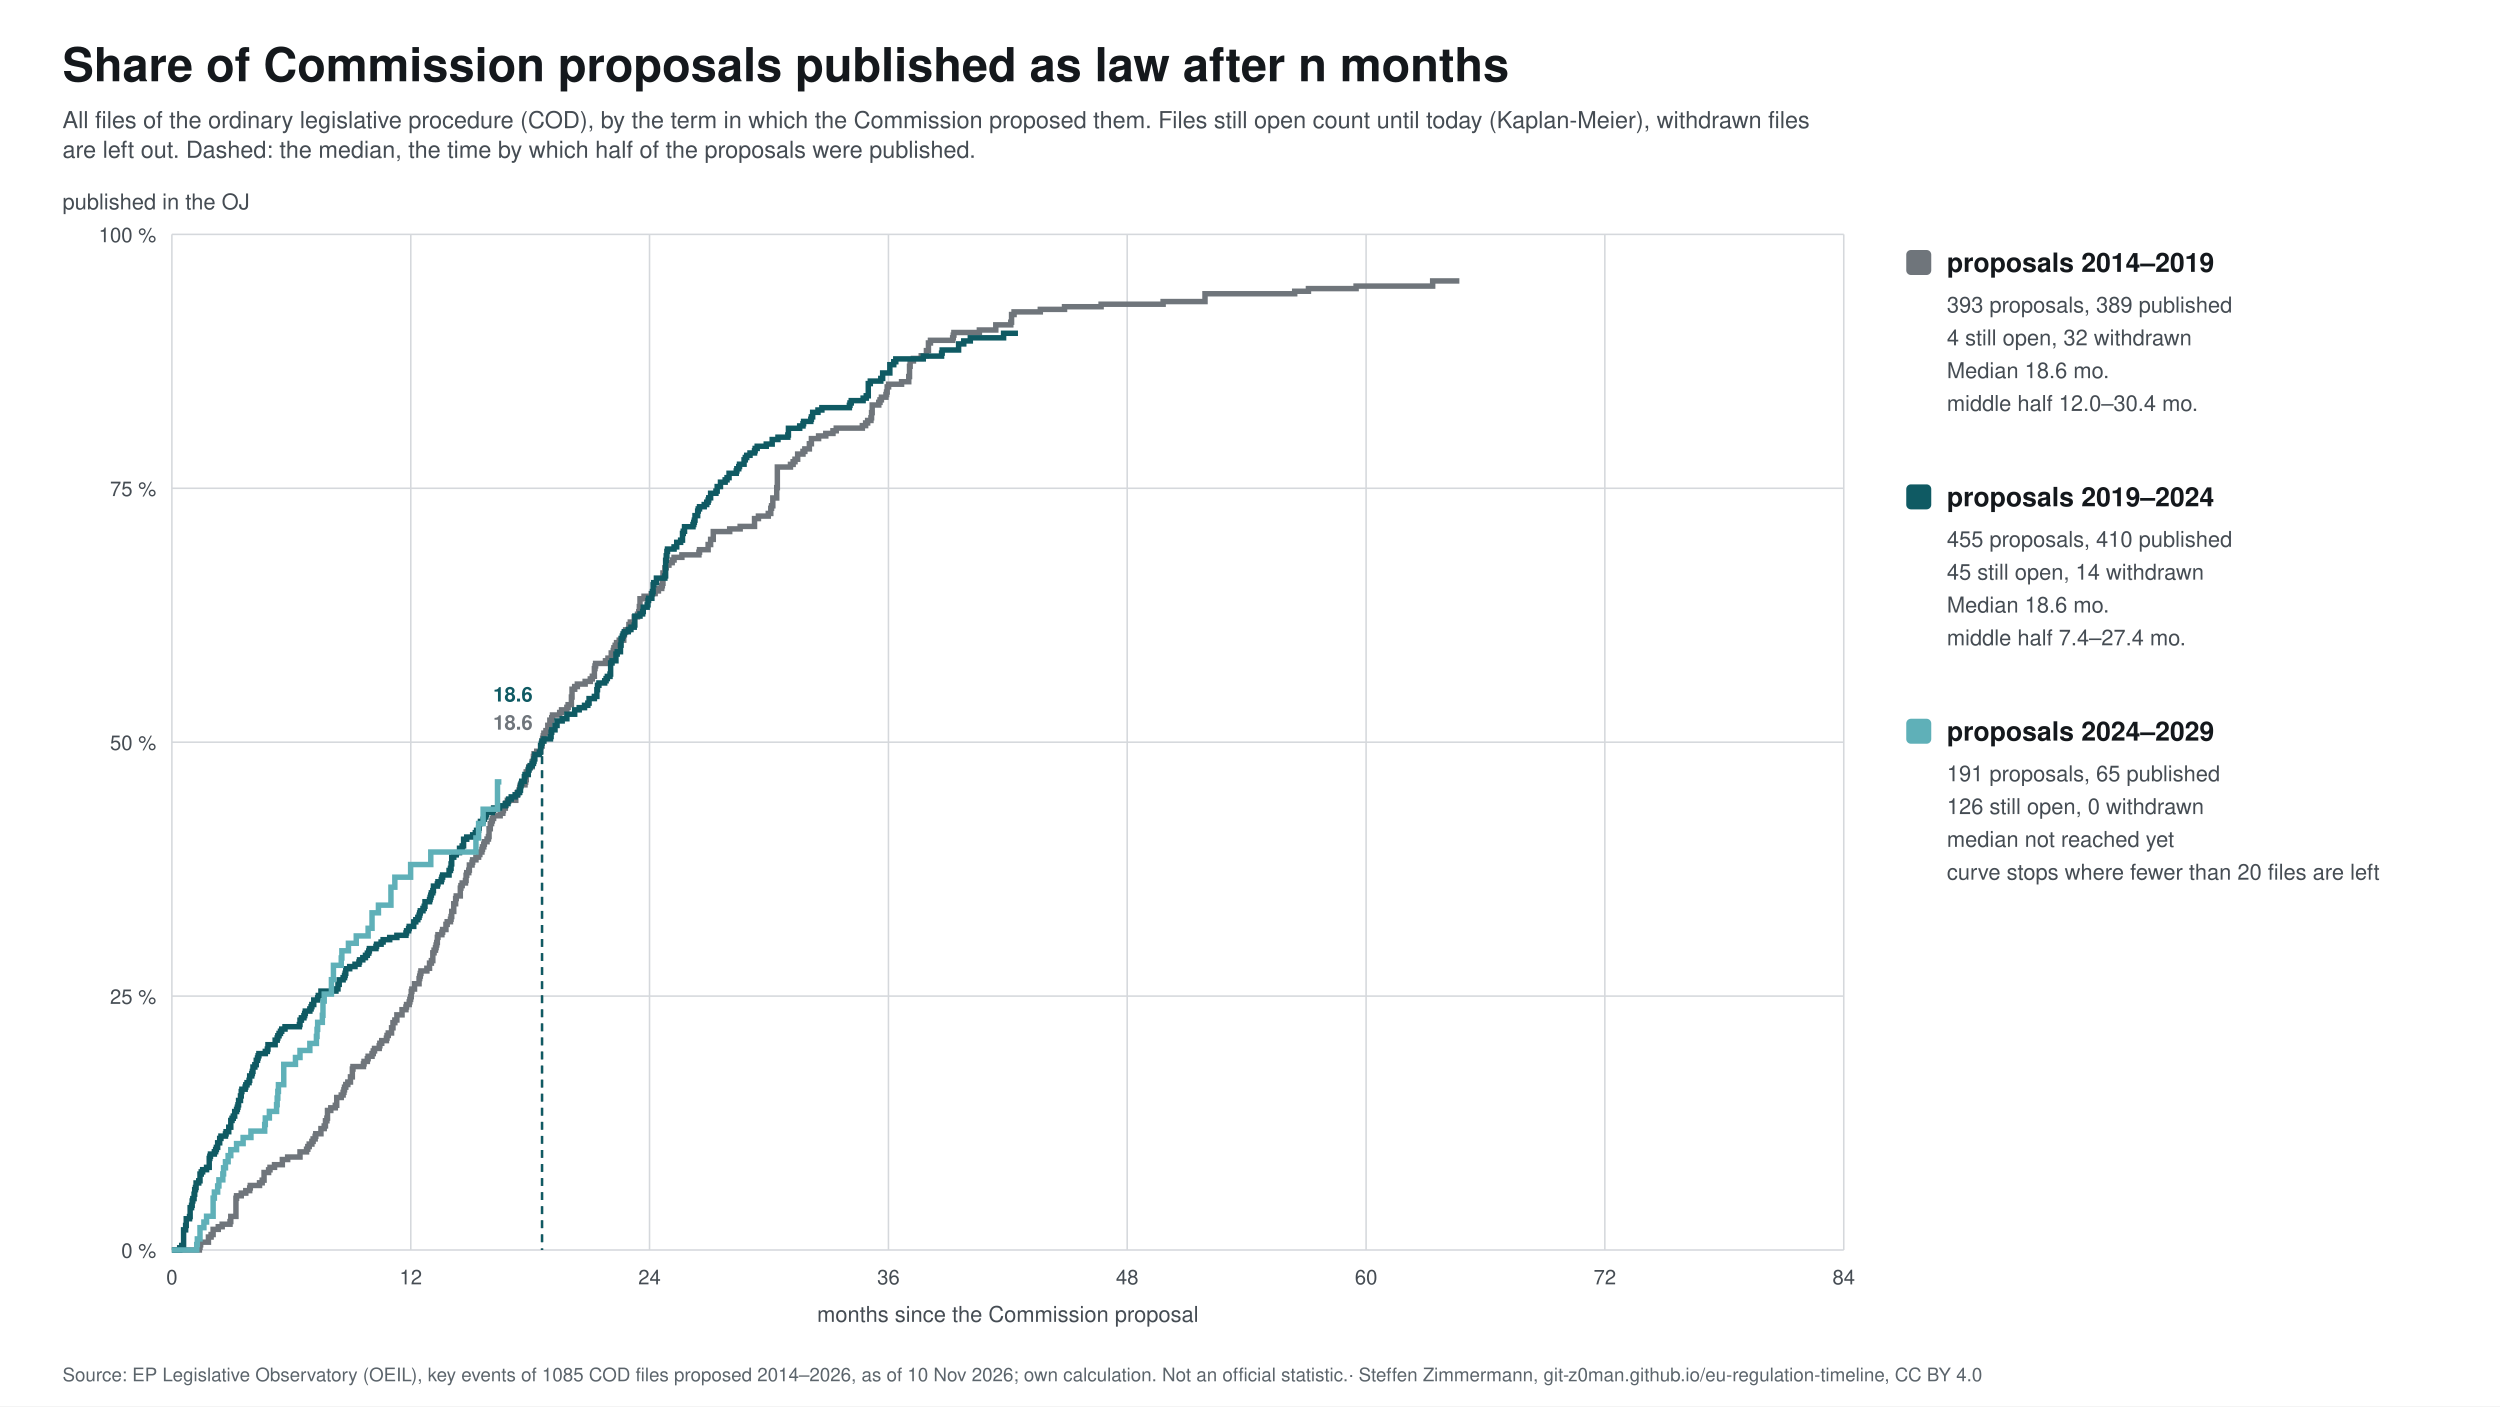
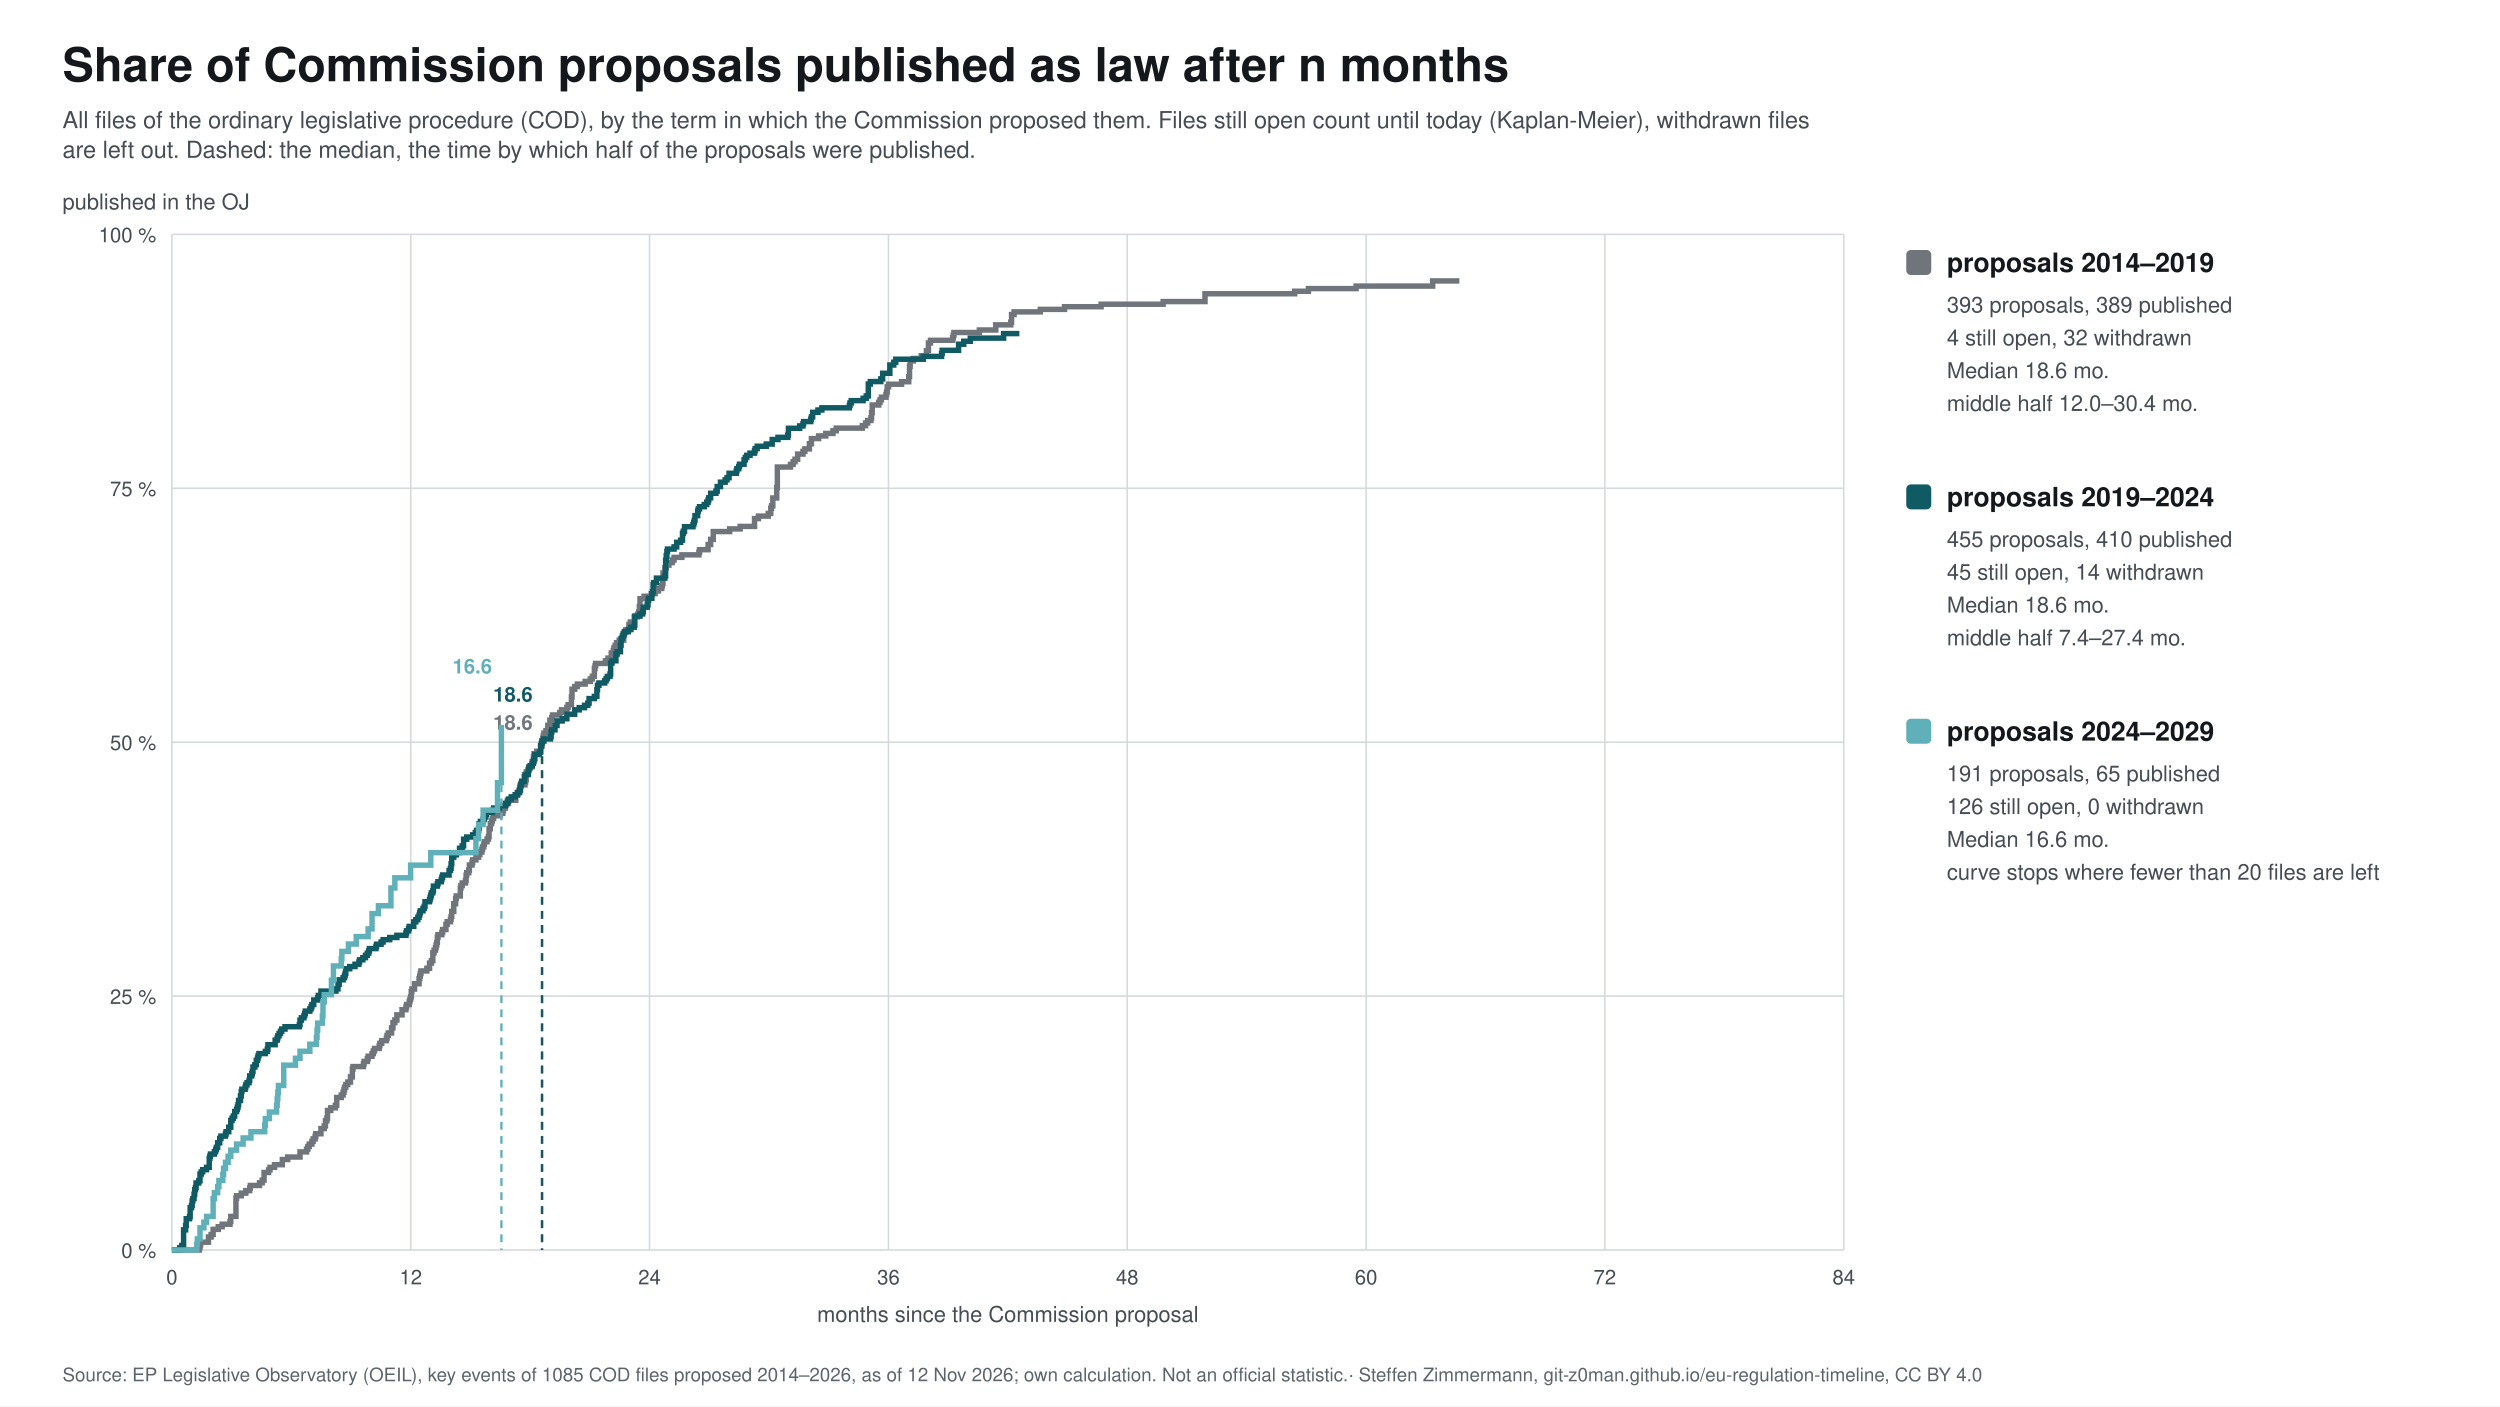
<svg xmlns="http://www.w3.org/2000/svg" width="1600" height="900" viewBox="0 0 1600 900" font-family="&quot;Source Sans 3&quot;, Helvetica, Arial, sans-serif">
  <rect width="1600" height="900" fill="#ffffff" />
  <text x="40.0" y="52.0" font-size="30" fill="#14181c" text-anchor="start" font-weight="bold">Share of Commission proposals published as law after n months</text>
  <text x="40.0" y="82.0" font-size="15" fill="#454c53" text-anchor="start">All files of the ordinary legislative procedure (COD), by the term in which the Commission proposed them. Files still open count until today (Kaplan-Meier), withdrawn files</text>
  <text x="40.0" y="101.0" font-size="15" fill="#454c53" text-anchor="start">are left out. Dashed: the median, the time by which half of the proposals were published.</text>
  <line x1="110" y1="800.0" x2="1180" y2="800.0" stroke="#d5d8dc" />
  <text x="100.0" y="805.0" font-size="13" fill="#454c53" text-anchor="end">0 %</text>
  <line x1="110" y1="637.5" x2="1180" y2="637.5" stroke="#d5d8dc" />
  <text x="100.0" y="642.5" font-size="13" fill="#454c53" text-anchor="end">25 %</text>
  <line x1="110" y1="475.0" x2="1180" y2="475.0" stroke="#d5d8dc" />
  <text x="100.0" y="480.0" font-size="13" fill="#454c53" text-anchor="end">50 %</text>
  <line x1="110" y1="312.5" x2="1180" y2="312.5" stroke="#d5d8dc" />
  <text x="100.0" y="317.5" font-size="13" fill="#454c53" text-anchor="end">75 %</text>
  <line x1="110" y1="150.0" x2="1180" y2="150.0" stroke="#d5d8dc" />
  <text x="100.0" y="155.0" font-size="13" fill="#454c53" text-anchor="end">100 %</text>
  <line x1="110.0" y1="150" x2="110.0" y2="800" stroke="#d5d8dc" />
  <text x="110.0" y="822.0" font-size="13" fill="#454c53" text-anchor="middle">0</text>
  <line x1="262.9" y1="150" x2="262.9" y2="800" stroke="#d5d8dc" />
  <text x="262.9" y="822.0" font-size="13" fill="#454c53" text-anchor="middle">12</text>
  <line x1="415.7" y1="150" x2="415.7" y2="800" stroke="#d5d8dc" />
  <text x="415.7" y="822.0" font-size="13" fill="#454c53" text-anchor="middle">24</text>
  <line x1="568.6" y1="150" x2="568.6" y2="800" stroke="#d5d8dc" />
  <text x="568.6" y="822.0" font-size="13" fill="#454c53" text-anchor="middle">36</text>
  <line x1="721.4" y1="150" x2="721.4" y2="800" stroke="#d5d8dc" />
  <text x="721.4" y="822.0" font-size="13" fill="#454c53" text-anchor="middle">48</text>
  <line x1="874.3" y1="150" x2="874.3" y2="800" stroke="#d5d8dc" />
  <text x="874.3" y="822.0" font-size="13" fill="#454c53" text-anchor="middle">60</text>
  <line x1="1027.1" y1="150" x2="1027.1" y2="800" stroke="#d5d8dc" />
  <text x="1027.1" y="822.0" font-size="13" fill="#454c53" text-anchor="middle">72</text>
  <line x1="1180.0" y1="150" x2="1180.0" y2="800" stroke="#d5d8dc" />
  <text x="1180.0" y="822.0" font-size="13" fill="#454c53" text-anchor="middle">84</text>
  <text x="645.0" y="846.0" font-size="14" fill="#454c53" text-anchor="middle">months since the Commission proposal</text>
  <text x="40.0" y="134.0" font-size="14" fill="#454c53" text-anchor="start">published in the OJ</text>
  <path d="M110.0,800.0 L110.0,800.0 L110.0,800.0 L127.6,800.0 L127.6,798.3 L128.0,798.3 L128.0,796.7 L128.4,796.7 L128.4,795.0 L133.4,795.0 L133.4,791.7 L135.1,791.7 L135.1,790.1 L136.4,790.1 L136.4,786.8 L139.7,786.8 L139.7,785.1 L142.2,785.1 L142.2,783.5 L147.2,783.5 L147.2,781.8 L147.7,781.8 L147.7,778.5 L151.0,778.5 L151.0,766.9 L151.4,766.9 L151.4,765.3 L154.4,765.3 L154.4,763.6 L157.3,763.6 L157.3,762.0 L159.8,762.0 L159.8,760.3 L160.2,760.3 L160.2,758.7 L166.1,758.7 L166.1,757.0 L167.8,757.0 L167.8,755.3 L169.0,755.3 L169.0,750.4 L171.9,750.4 L171.9,748.7 L172.8,748.7 L172.8,747.1 L175.7,747.1 L175.7,745.4 L180.7,745.4 L180.7,742.1 L184.1,742.1 L184.1,740.5 L192.0,740.5 L192.0,737.2 L196.2,737.2 L196.2,735.5 L197.0,735.5 L197.0,733.8 L197.9,733.8 L197.9,732.2 L199.6,732.2 L199.6,730.5 L200.4,730.5 L200.4,728.9 L201.7,728.9 L201.7,727.2 L202.1,727.2 L202.1,725.6 L205.4,725.6 L205.4,722.3 L207.5,722.3 L207.5,720.6 L208.3,720.6 L208.3,717.3 L209.2,717.3 L209.2,715.6 L209.6,715.6 L209.6,710.7 L211.7,710.7 L211.7,709.0 L214.6,709.0 L214.6,707.4 L215.5,707.4 L215.5,702.4 L218.4,702.4 L218.4,700.8 L219.6,700.8 L219.6,699.1 L220.1,699.1 L220.1,697.5 L220.5,697.5 L220.5,695.8 L221.3,695.8 L221.3,694.1 L222.6,694.1 L222.6,692.5 L224.3,692.5 L224.3,689.2 L225.5,689.2 L225.5,684.2 L225.9,684.2 L225.9,682.6 L232.6,682.6 L232.6,680.9 L233.0,680.9 L233.0,679.3 L235.1,679.3 L235.1,677.6 L235.6,677.6 L235.6,676.0 L238.1,676.0 L238.1,674.3 L238.9,674.3 L238.9,672.6 L239.7,672.6 L239.7,671.0 L242.7,671.0 L242.7,669.3 L243.1,669.3 L243.1,667.7 L244.3,667.7 L244.3,666.0 L247.3,666.0 L247.3,664.4 L247.7,664.4 L247.7,662.7 L248.5,662.7 L248.5,661.1 L250.6,661.1 L250.6,657.8 L251.5,657.8 L251.5,654.5 L252.7,654.5 L252.7,652.8 L254.0,652.8 L254.0,649.5 L257.3,649.5 L257.3,646.2 L259.8,646.2 L259.8,644.5 L260.2,644.5 L260.2,642.9 L261.9,642.9 L261.9,641.2 L262.3,641.2 L262.3,639.6 L262.8,639.6 L262.8,637.9 L263.2,637.9 L263.2,634.6 L263.6,634.6 L263.6,633.0 L265.3,633.0 L265.3,629.6 L268.2,629.6 L268.2,626.3 L268.6,626.3 L268.6,624.7 L269.0,624.7 L269.0,623.0 L269.4,623.0 L269.4,621.4 L273.2,621.4 L273.2,619.7 L274.9,619.7 L274.9,616.4 L276.1,616.4 L276.1,614.8 L277.0,614.8 L277.0,609.8 L277.8,609.8 L277.8,608.1 L278.7,608.1 L278.7,606.5 L279.1,606.5 L279.1,604.8 L279.5,604.8 L279.5,603.2 L279.9,603.2 L279.9,599.9 L280.3,599.9 L280.3,598.2 L282.8,598.2 L282.8,596.6 L283.3,596.6 L283.3,594.9 L285.4,594.9 L285.4,591.6 L286.2,591.6 L286.2,589.9 L288.3,589.9 L288.3,588.3 L288.7,588.3 L288.7,586.6 L289.1,586.6 L289.1,583.3 L290.4,583.3 L290.4,578.4 L291.6,578.4 L291.6,575.1 L292.0,575.1 L292.0,573.4 L294.6,573.4 L294.6,568.4 L295.0,568.4 L295.0,566.8 L295.8,566.8 L295.8,565.1 L297.9,565.1 L297.9,563.5 L298.3,563.5 L298.3,560.2 L298.7,560.2 L298.7,558.5 L300.0,558.5 L300.0,556.9 L300.4,556.9 L300.4,553.6 L302.1,553.6 L302.1,551.9 L302.5,551.9 L302.5,550.3 L304.6,550.3 L304.6,548.6 L306.3,548.6 L306.3,546.9 L307.1,546.9 L307.1,545.3 L308.4,545.3 L308.4,543.6 L308.8,543.6 L308.8,542.0 L309.6,542.0 L309.6,540.3 L310.0,540.3 L310.0,538.7 L311.7,538.7 L311.7,537.0 L312.6,537.0 L312.6,535.4 L313.0,535.4 L313.0,530.4 L313.8,530.4 L313.8,527.1 L314.6,527.1 L314.6,525.4 L315.1,525.4 L315.1,523.8 L315.9,523.8 L315.9,522.1 L320.1,522.1 L320.1,520.5 L321.8,520.5 L321.8,518.8 L322.2,518.8 L322.2,517.2 L323.4,517.2 L323.4,515.5 L323.9,515.5 L323.9,513.9 L324.7,513.9 L324.7,512.2 L330.1,512.2 L330.1,508.9 L331.0,508.9 L331.0,507.3 L332.2,507.3 L332.2,505.6 L332.6,505.6 L332.6,503.9 L333.1,503.9 L333.1,502.3 L336.0,502.3 L336.0,500.6 L336.4,500.6 L336.4,499.0 L336.8,499.0 L336.8,494.0 L338.1,494.0 L338.1,492.4 L338.5,492.4 L338.5,490.7 L340.6,490.7 L340.6,487.4 L341.4,487.4 L341.4,484.1 L341.8,484.1 L341.8,482.4 L343.5,482.4 L343.5,480.8 L346.0,480.8 L346.0,477.5 L346.9,477.5 L346.9,474.2 L347.3,474.2 L347.3,472.5 L347.7,472.5 L347.7,470.9 L348.1,470.9 L348.1,469.2 L349.4,469.2 L349.4,467.6 L350.6,467.6 L350.6,464.2 L351.9,464.2 L351.9,460.9 L353.1,460.9 L353.1,459.3 L353.6,459.3 L353.6,457.6 L358.2,457.6 L358.2,456.0 L359.4,456.0 L359.4,454.3 L362.8,454.3 L362.8,452.7 L363.6,452.7 L363.6,451.0 L365.7,451.0 L365.7,446.1 L366.1,446.1 L366.1,441.1 L367.8,441.1 L367.8,439.4 L369.5,439.4 L369.5,437.8 L374.5,437.8 L374.5,436.1 L377.8,436.1 L377.8,434.5 L379.1,434.5 L379.1,432.8 L380.4,432.8 L380.4,427.9 L380.8,427.9 L380.8,426.2 L381.2,426.2 L381.2,424.6 L387.5,424.6 L387.5,422.9 L389.1,422.9 L389.1,421.2 L391.2,421.2 L391.2,417.9 L392.5,417.9 L392.5,416.3 L392.9,416.3 L392.9,414.6 L393.7,414.6 L393.7,413.0 L394.6,413.0 L394.6,411.3 L396.3,411.3 L396.3,409.7 L399.2,409.7 L399.2,406.4 L399.6,406.4 L399.6,404.7 L400.4,404.7 L400.4,403.1 L402.5,403.1 L402.5,399.7 L403.4,399.7 L403.4,398.1 L405.9,398.1 L405.9,394.8 L408.0,394.8 L408.0,393.1 L408.8,393.1 L408.8,391.5 L409.2,391.5 L409.2,388.2 L409.6,388.2 L409.6,383.2 L412.2,383.2 L412.2,381.6 L416.8,381.6 L416.8,379.9 L419.3,379.9 L419.3,378.2 L421.4,378.2 L421.4,376.6 L423.5,376.6 L423.5,374.9 L423.9,374.9 L423.9,373.3 L424.3,373.3 L424.3,366.7 L425.5,366.7 L425.5,363.4 L426.4,363.4 L426.4,361.7 L428.1,361.7 L428.1,360.1 L430.2,360.1 L430.2,358.4 L431.4,358.4 L431.4,356.7 L436.4,356.7 L436.4,355.1 L447.3,355.1 L447.3,353.4 L447.7,353.4 L447.7,351.8 L453.2,351.8 L453.2,348.5 L454.8,348.5 L454.8,345.2 L456.5,345.2 L456.5,340.2 L467.0,340.2 L467.0,338.5 L473.7,338.5 L473.7,336.9 L482.9,336.9 L482.9,331.9 L485.4,331.9 L485.4,330.3 L491.7,330.3 L491.7,328.6 L493.3,328.6 L493.3,325.3 L493.8,325.3 L493.8,323.7 L494.6,323.7 L494.6,318.7 L497.1,318.7 L497.1,312.1 L497.5,312.1 L497.5,298.9 L505.9,298.9 L505.9,297.2 L507.6,297.2 L507.6,295.5 L508.8,295.5 L508.8,293.9 L510.5,293.9 L510.5,290.6 L513.9,290.6 L513.9,288.9 L515.1,288.9 L515.1,287.3 L518.0,287.3 L518.0,284.0 L519.3,284.0 L519.3,280.7 L523.9,280.7 L523.9,279.0 L528.5,279.0 L528.5,277.4 L533.1,277.4 L533.1,275.7 L535.2,275.7 L535.2,274.0 L551.9,274.0 L551.9,272.4 L554.0,272.4 L554.0,270.7 L555.3,270.7 L555.3,269.1 L557.4,269.1 L557.4,267.4 L557.8,267.4 L557.8,264.1 L558.2,264.1 L558.2,259.2 L562.4,259.2 L562.4,257.5 L563.2,257.5 L563.2,255.9 L564.1,255.9 L564.1,254.2 L567.0,254.2 L567.0,252.5 L567.4,252.5 L567.4,250.9 L567.8,250.9 L567.8,247.6 L568.7,247.6 L568.7,245.9 L577.0,245.9 L577.0,244.3 L581.6,244.3 L581.6,241.0 L582.1,241.0 L582.1,234.4 L582.5,234.4 L582.5,231.0 L584.6,231.0 L584.6,229.4 L589.6,229.4 L589.6,227.7 L592.9,227.7 L592.9,224.4 L594.2,224.4 L594.2,219.5 L595.5,219.5 L595.5,217.8 L609.7,217.8 L609.7,216.2 L610.1,216.2 L610.1,214.5 L610.5,214.5 L610.5,212.8 L626.8,212.8 L626.8,211.2 L637.3,211.2 L637.3,207.9 L646.9,207.9 L646.9,206.2 L647.4,206.2 L647.4,201.3 L649.0,201.3 L649.0,199.6 L665.8,199.6 L665.8,198.0 L681.3,198.0 L681.3,196.3 L704.7,196.3 L704.7,194.7 L744.4,194.7 L744.4,193.0 L771.2,193.0 L771.2,188.0 L828.6,188.0 L828.6,186.4 L837.4,186.4 L837.4,184.7 L867.9,184.7 L867.9,183.1 L916.9,183.1 L916.9,179.8 L934.0,179.8" fill="none" stroke="#6f757b" stroke-width="3.5" />
  <line x1="346.9" y1="475.0" x2="346.9" y2="800" stroke="#6f757b" stroke-width="1.5" stroke-dasharray="5 4" />
  <text x="340.9" y="467.0" font-size="13" fill="#6f757b" text-anchor="end" font-weight="bold">18.6</text>
  <rect x="1220" y="160" width="16" height="16" rx="3" fill="#6f757b" />
  <text x="1246.0" y="174.0" font-size="17" fill="#14181c" text-anchor="start" font-weight="bold">proposals 2014–2019</text>
  <text x="1246.0" y="200.0" font-size="14" fill="#454c53" text-anchor="start">393 proposals, 389 published</text>
  <text x="1246.0" y="221.0" font-size="14" fill="#454c53" text-anchor="start">4 still open, 32 withdrawn</text>
  <text x="1246.0" y="242.0" font-size="14" fill="#454c53" text-anchor="start">Median 18.6 mo.</text>
  <text x="1246.0" y="263.0" font-size="14" fill="#454c53" text-anchor="start">middle half 12.0–30.4 mo.</text>
-   <path d="M110.0,800.0 L110.0,800.0 L110.0,800.0 L115.0,800.0 L115.0,798.6 L116.3,798.6 L116.3,797.1 L117.5,797.1 L117.5,787.1 L118.8,787.1 L118.8,784.3 L119.2,784.3 L119.2,780.0 L121.3,780.0 L121.3,778.6 L121.7,778.6 L121.7,772.9 L122.6,772.9 L122.6,771.4 L123.0,771.4 L123.0,768.6 L123.4,768.6 L123.4,767.1 L124.2,767.1 L124.2,764.3 L124.6,764.3 L124.6,761.4 L125.1,761.4 L125.1,760.0 L125.5,760.0 L125.5,757.1 L127.2,757.1 L127.2,755.7 L128.0,755.7 L128.0,751.4 L128.8,751.4 L128.8,750.0 L129.7,750.0 L129.7,748.6 L132.2,748.6 L132.2,747.1 L133.9,747.1 L133.9,741.4 L134.3,741.4 L134.3,740.0 L134.7,740.0 L134.7,738.6 L137.2,738.6 L137.2,737.1 L138.0,737.1 L138.0,735.7 L138.5,735.7 L138.5,734.3 L139.3,734.3 L139.3,731.4 L140.6,731.4 L140.6,728.6 L141.4,728.6 L141.4,727.1 L144.3,727.1 L144.3,725.7 L144.7,725.7 L144.7,724.3 L146.4,724.3 L146.4,721.4 L147.7,721.4 L147.7,717.1 L148.5,717.1 L148.5,715.7 L149.3,715.7 L149.3,714.3 L150.2,714.3 L150.2,711.4 L151.4,711.4 L151.4,710.0 L151.9,710.0 L151.9,708.6 L152.3,708.6 L152.3,707.1 L152.7,707.1 L152.7,704.3 L153.9,704.3 L153.9,701.4 L154.4,701.4 L154.4,698.6 L154.8,698.6 L154.8,697.1 L156.9,697.1 L156.9,695.7 L157.3,695.7 L157.3,694.3 L158.1,694.3 L158.1,692.9 L159.4,692.9 L159.4,691.4 L159.8,691.4 L159.8,688.6 L161.1,688.6 L161.1,687.1 L161.5,687.1 L161.5,685.7 L161.9,685.7 L161.9,682.9 L163.1,682.9 L163.1,681.4 L164.0,681.4 L164.0,678.6 L164.8,678.6 L164.8,677.1 L165.2,677.1 L165.2,675.7 L165.7,675.7 L165.7,674.3 L169.8,674.3 L169.8,672.9 L171.1,672.9 L171.1,671.4 L171.5,671.4 L171.5,668.6 L176.1,668.6 L176.1,665.7 L177.4,665.7 L177.4,664.3 L177.8,664.3 L177.8,662.9 L178.6,662.9 L178.6,661.4 L179.5,661.4 L179.5,660.0 L180.3,660.0 L180.3,658.6 L182.4,658.6 L182.4,657.1 L191.6,657.1 L191.6,655.7 L192.0,655.7 L192.0,652.9 L192.9,652.9 L192.9,651.4 L194.5,651.4 L194.5,650.0 L195.0,650.0 L195.0,648.6 L195.4,648.6 L195.4,647.1 L198.3,647.1 L198.3,645.7 L199.1,645.7 L199.1,644.3 L199.6,644.3 L199.6,642.9 L200.8,642.9 L200.8,640.0 L203.3,640.0 L203.3,638.6 L203.7,638.6 L203.7,637.1 L205.4,637.1 L205.4,634.3 L215.0,634.3 L215.0,632.9 L216.3,632.9 L216.3,630.0 L217.1,630.0 L217.1,627.1 L219.6,627.1 L219.6,625.7 L220.5,625.7 L220.5,624.3 L220.9,624.3 L220.9,622.9 L221.3,622.9 L221.3,620.0 L223.8,620.0 L223.8,618.6 L227.2,618.6 L227.2,617.1 L229.7,617.1 L229.7,615.7 L230.1,615.7 L230.1,614.3 L232.2,614.3 L232.2,612.9 L233.9,612.9 L233.9,611.4 L235.1,611.4 L235.1,610.0 L236.0,610.0 L236.0,608.6 L236.4,608.6 L236.4,607.1 L240.6,607.1 L240.6,605.7 L241.0,605.7 L241.0,604.3 L243.9,604.3 L243.9,602.9 L245.2,602.9 L245.2,601.4 L249.4,601.4 L249.4,600.0 L254.0,600.0 L254.0,598.6 L259.8,598.6 L259.8,597.1 L260.2,597.1 L260.2,595.7 L261.5,595.7 L261.5,594.3 L261.9,594.3 L261.9,592.9 L264.8,592.9 L264.8,590.0 L266.1,590.0 L266.1,588.6 L267.4,588.6 L267.4,587.1 L268.2,587.1 L268.2,585.7 L268.6,585.7 L268.6,584.3 L269.0,584.3 L269.0,582.9 L270.7,582.9 L270.7,581.4 L271.5,581.4 L271.5,580.0 L272.0,580.0 L272.0,577.1 L274.9,577.1 L274.9,575.7 L275.3,575.7 L275.3,574.3 L275.7,574.3 L275.7,572.9 L276.1,572.9 L276.1,571.4 L277.0,571.4 L277.0,570.0 L277.4,570.0 L277.4,567.1 L279.9,567.1 L279.9,565.7 L280.3,565.7 L280.3,564.3 L282.4,564.3 L282.4,562.9 L282.8,562.9 L282.8,561.4 L283.3,561.4 L283.3,560.0 L287.4,560.0 L287.4,557.1 L288.3,557.1 L288.3,555.7 L288.7,555.7 L288.7,552.9 L289.1,552.9 L289.1,548.6 L290.4,548.6 L290.4,547.1 L292.0,547.1 L292.0,545.7 L294.1,545.7 L294.1,542.9 L295.8,542.9 L295.8,541.4 L296.7,541.4 L296.7,537.1 L298.7,537.1 L298.7,535.7 L302.5,535.7 L302.5,534.3 L304.2,534.3 L304.2,532.9 L305.0,532.9 L305.0,531.4 L306.3,531.4 L306.3,530.0 L306.7,530.0 L306.7,527.1 L307.5,527.1 L307.5,525.7 L309.2,525.7 L309.2,524.3 L310.0,524.3 L310.0,522.9 L310.9,522.9 L310.9,521.4 L311.3,521.4 L311.3,520.0 L315.1,520.0 L315.1,518.6 L315.9,518.6 L315.9,517.1 L319.7,517.1 L319.7,515.7 L323.4,515.7 L323.4,514.3 L325.1,514.3 L325.1,512.9 L325.5,512.9 L325.5,511.4 L327.2,511.4 L327.2,510.0 L329.7,510.0 L329.7,508.6 L331.4,508.6 L331.4,507.1 L332.6,507.1 L332.6,505.7 L333.1,505.7 L333.1,502.9 L333.5,502.9 L333.5,501.4 L333.9,501.4 L333.9,500.0 L335.6,500.0 L335.6,497.1 L336.0,497.1 L336.0,495.7 L338.1,495.7 L338.1,492.9 L338.5,492.9 L338.5,491.4 L339.3,491.4 L339.3,490.0 L340.6,490.0 L340.6,488.6 L341.4,488.6 L341.4,487.1 L341.8,487.1 L341.8,485.7 L342.3,485.7 L342.3,482.9 L345.2,482.9 L345.2,481.4 L346.0,481.4 L346.0,477.1 L346.5,477.1 L346.5,475.7 L346.9,475.7 L346.9,474.3 L348.1,474.3 L348.1,472.9 L352.3,472.9 L352.3,471.4 L352.7,471.4 L352.7,468.6 L353.1,468.6 L353.1,467.1 L355.2,467.1 L355.2,464.3 L356.5,464.3 L356.5,461.4 L359.8,461.4 L359.8,460.0 L362.8,460.0 L362.8,457.1 L367.8,457.1 L367.8,454.3 L370.7,454.3 L370.7,452.9 L374.1,452.9 L374.1,451.4 L376.2,451.4 L376.2,450.0 L377.0,450.0 L377.0,447.1 L380.4,447.1 L380.4,445.7 L382.0,445.7 L382.0,441.4 L382.4,441.4 L382.4,438.6 L383.3,438.6 L383.3,437.1 L387.0,437.1 L387.0,435.7 L387.9,435.7 L387.9,434.3 L388.7,434.3 L388.7,432.9 L390.4,432.9 L390.4,431.4 L390.8,431.4 L390.8,424.3 L391.7,424.3 L391.7,422.9 L394.2,422.9 L394.2,418.6 L395.0,418.6 L395.0,417.1 L397.1,417.1 L397.1,412.9 L397.5,412.9 L397.5,408.6 L398.3,408.6 L398.3,407.1 L398.8,407.1 L398.8,405.7 L399.6,405.7 L399.6,404.3 L402.1,404.3 L402.1,402.9 L403.8,402.9 L403.8,401.4 L405.9,401.4 L405.9,400.0 L406.3,400.0 L406.3,394.3 L409.6,394.3 L409.6,392.9 L411.3,392.9 L411.3,391.4 L411.7,391.4 L411.7,388.6 L414.2,388.6 L414.2,387.1 L414.7,387.1 L414.7,384.3 L415.1,384.3 L415.1,382.9 L417.2,382.9 L417.2,380.0 L417.6,380.0 L417.6,378.6 L418.0,378.6 L418.0,374.3 L418.4,374.3 L418.4,372.9 L420.1,372.9 L420.1,370.0 L425.5,370.0 L425.5,368.6 L426.0,368.6 L426.0,358.6 L426.4,358.6 L426.4,355.7 L426.8,355.7 L426.8,352.9 L427.2,352.9 L427.2,351.4 L431.4,351.4 L431.4,350.0 L433.1,350.0 L433.1,347.1 L435.6,347.1 L435.6,345.7 L436.8,345.7 L436.8,341.4 L437.3,341.4 L437.3,340.0 L438.1,340.0 L438.1,337.1 L443.5,337.1 L443.5,335.7 L444.0,335.7 L444.0,334.3 L444.4,334.3 L444.4,332.9 L444.8,332.9 L444.8,330.0 L446.5,330.0 L446.5,327.1 L446.9,327.1 L446.9,325.7 L447.7,325.7 L447.7,324.3 L450.7,324.3 L450.7,322.9 L452.3,322.9 L452.3,321.4 L453.2,321.4 L453.2,320.0 L453.6,320.0 L453.6,318.6 L454.8,318.6 L454.8,315.7 L458.2,315.7 L458.2,314.3 L459.0,314.3 L459.0,311.4 L461.1,311.4 L461.1,308.6 L464.1,308.6 L464.1,307.1 L465.3,307.1 L465.3,305.7 L466.6,305.7 L466.6,302.9 L471.2,302.9 L471.2,301.4 L471.6,301.4 L471.6,300.0 L472.8,300.0 L472.8,298.6 L473.3,298.6 L473.3,297.1 L476.2,297.1 L476.2,294.3 L477.0,294.3 L477.0,292.8 L477.9,292.8 L477.9,291.4 L480.0,291.4 L480.0,289.9 L482.9,289.9 L482.9,288.5 L483.3,288.5 L483.3,287.0 L484.6,287.0 L484.6,285.6 L490.4,285.6 L490.4,284.2 L494.2,284.2 L494.2,281.3 L497.9,281.3 L497.9,279.8 L504.2,279.8 L504.2,278.4 L504.6,278.4 L504.6,274.1 L511.8,274.1 L511.8,272.6 L513.9,272.6 L513.9,271.2 L514.3,271.2 L514.3,269.7 L518.9,269.7 L518.9,268.3 L519.3,268.3 L519.3,266.8 L520.1,266.8 L520.1,263.9 L523.5,263.9 L523.5,262.4 L526.0,262.4 L526.0,260.9 L543.6,260.9 L543.6,259.4 L544.0,259.4 L544.0,257.9 L544.8,257.9 L544.8,256.4 L552.4,256.4 L552.4,254.8 L554.4,254.8 L554.4,253.3 L555.7,253.3 L555.7,245.5 L557.0,245.5 L557.0,243.9 L563.7,243.9 L563.7,242.2 L564.9,242.2 L564.9,238.7 L569.5,238.7 L569.5,233.4 L572.0,233.4 L572.0,231.5 L573.3,231.5 L573.3,229.7 L590.9,229.7 L590.9,227.9 L602.6,227.9 L602.6,226.0 L603.0,226.0 L603.0,224.0 L613.5,224.0 L613.5,220.1 L616.8,220.1 L616.8,218.2 L621.0,218.2 L621.0,216.2 L642.3,216.2 L642.3,213.3 L651.5,213.3" fill="none" stroke="#0f5a63" stroke-width="3.5" />
+   <path d="M110.0,800.0 L110.0,800.0 L110.0,800.0 L115.0,800.0 L115.0,798.6 L116.3,798.6 L116.3,797.1 L117.5,797.1 L117.5,787.1 L118.8,787.1 L118.8,784.3 L119.2,784.3 L119.2,780.0 L121.3,780.0 L121.3,778.6 L121.7,778.6 L121.7,772.9 L122.6,772.9 L122.6,771.4 L123.0,771.4 L123.0,768.6 L123.4,768.6 L123.4,767.1 L124.2,767.1 L124.2,764.3 L124.6,764.3 L124.6,761.4 L125.1,761.4 L125.1,760.0 L125.5,760.0 L125.5,757.1 L127.2,757.1 L127.2,755.7 L128.0,755.7 L128.0,751.4 L128.8,751.4 L128.8,750.0 L129.7,750.0 L129.7,748.6 L132.2,748.6 L132.2,747.1 L133.9,747.1 L133.9,741.4 L134.3,741.4 L134.3,740.0 L134.7,740.0 L134.7,738.6 L137.2,738.6 L137.2,737.1 L138.0,737.1 L138.0,735.7 L138.5,735.7 L138.5,734.3 L139.3,734.3 L139.3,731.4 L140.6,731.4 L140.6,728.6 L141.4,728.6 L141.4,727.1 L144.3,727.1 L144.3,725.7 L144.7,725.7 L144.7,724.3 L146.4,724.3 L146.4,721.4 L147.7,721.4 L147.7,717.1 L148.5,717.1 L148.5,715.7 L149.3,715.7 L149.3,714.3 L150.2,714.3 L150.2,711.4 L151.4,711.4 L151.4,710.0 L151.9,710.0 L151.9,708.6 L152.3,708.6 L152.3,707.1 L152.7,707.1 L152.7,704.3 L153.9,704.3 L153.9,701.4 L154.4,701.4 L154.4,698.6 L154.8,698.6 L154.8,697.1 L156.9,697.1 L156.9,695.7 L157.3,695.7 L157.3,694.3 L158.1,694.3 L158.1,692.9 L159.4,692.9 L159.4,691.4 L159.8,691.4 L159.8,688.6 L161.1,688.6 L161.1,687.1 L161.5,687.1 L161.5,685.7 L161.9,685.7 L161.9,682.9 L163.1,682.9 L163.1,681.4 L164.0,681.4 L164.0,678.6 L164.8,678.6 L164.8,677.1 L165.2,677.1 L165.2,675.7 L165.7,675.7 L165.7,674.3 L169.8,674.3 L169.8,672.9 L171.1,672.9 L171.1,671.4 L171.5,671.4 L171.5,668.6 L176.1,668.6 L176.1,665.7 L177.4,665.7 L177.4,664.3 L177.8,664.3 L177.8,662.9 L178.6,662.9 L178.6,661.4 L179.5,661.4 L179.5,660.0 L180.3,660.0 L180.3,658.6 L182.4,658.6 L182.4,657.1 L191.6,657.1 L191.6,655.7 L192.0,655.7 L192.0,652.9 L192.9,652.9 L192.9,651.4 L194.5,651.4 L194.5,650.0 L195.0,650.0 L195.0,648.6 L195.4,648.6 L195.4,647.1 L198.3,647.1 L198.3,645.7 L199.1,645.7 L199.1,644.3 L199.6,644.3 L199.6,642.9 L200.8,642.9 L200.8,640.0 L203.3,640.0 L203.3,638.6 L203.7,638.6 L203.7,637.1 L205.4,637.1 L205.4,634.3 L215.0,634.3 L215.0,632.9 L216.3,632.9 L216.3,630.0 L217.1,630.0 L217.1,627.1 L219.6,627.1 L219.6,625.7 L220.5,625.7 L220.5,624.3 L220.9,624.3 L220.9,622.9 L221.3,622.9 L221.3,620.0 L223.8,620.0 L223.8,618.6 L227.2,618.6 L227.2,617.1 L229.7,617.1 L229.7,615.7 L230.1,615.7 L230.1,614.3 L232.2,614.3 L232.2,612.9 L233.9,612.9 L233.9,611.4 L235.1,611.4 L235.1,610.0 L236.0,610.0 L236.0,608.6 L236.4,608.6 L236.4,607.1 L240.6,607.1 L240.6,605.7 L241.0,605.7 L241.0,604.3 L243.9,604.3 L243.9,602.9 L245.2,602.9 L245.2,601.4 L249.4,601.4 L249.4,600.0 L254.0,600.0 L254.0,598.6 L259.8,598.6 L259.8,597.1 L260.2,597.1 L260.2,595.7 L261.5,595.7 L261.5,594.3 L261.9,594.3 L261.9,592.9 L264.8,592.9 L264.8,590.0 L266.1,590.0 L266.1,588.6 L267.4,588.6 L267.4,587.1 L268.2,587.1 L268.2,585.7 L268.6,585.7 L268.6,584.3 L269.0,584.3 L269.0,582.9 L270.7,582.9 L270.7,581.4 L271.5,581.4 L271.5,580.0 L272.0,580.0 L272.0,577.1 L274.9,577.1 L274.9,575.7 L275.3,575.7 L275.3,574.3 L275.7,574.3 L275.7,572.9 L276.1,572.9 L276.1,571.4 L277.0,571.4 L277.0,570.0 L277.4,570.0 L277.4,567.1 L279.9,567.1 L279.9,565.7 L280.3,565.7 L280.3,564.3 L282.4,564.3 L282.4,562.9 L282.8,562.9 L282.8,561.4 L283.3,561.4 L283.3,560.0 L287.4,560.0 L287.4,557.1 L288.3,557.1 L288.3,555.7 L288.7,555.7 L288.7,552.9 L289.1,552.9 L289.1,548.6 L290.4,548.6 L290.4,547.1 L292.0,547.1 L292.0,545.7 L294.1,545.7 L294.1,542.9 L295.8,542.9 L295.8,541.4 L296.7,541.4 L296.7,537.1 L298.7,537.1 L298.7,535.7 L302.5,535.7 L302.5,534.3 L304.2,534.3 L304.2,532.9 L305.0,532.9 L305.0,531.4 L306.3,531.4 L306.3,530.0 L306.7,530.0 L306.7,527.1 L307.5,527.1 L307.5,525.7 L309.2,525.7 L309.2,524.3 L310.0,524.3 L310.0,522.9 L310.9,522.9 L310.9,521.4 L311.3,521.4 L311.3,520.0 L315.1,520.0 L315.1,518.6 L315.9,518.6 L315.9,517.1 L319.7,517.1 L319.7,515.7 L323.4,515.7 L323.4,514.3 L325.1,514.3 L325.1,512.9 L325.5,512.9 L325.5,511.4 L327.2,511.4 L327.2,510.0 L329.7,510.0 L329.7,508.6 L331.4,508.6 L331.4,507.1 L332.6,507.1 L332.6,505.7 L333.1,505.7 L333.1,502.9 L333.5,502.9 L333.5,501.4 L333.9,501.4 L333.9,500.0 L335.6,500.0 L335.6,497.1 L336.0,497.1 L336.0,495.7 L338.1,495.7 L338.1,492.9 L338.5,492.9 L338.5,491.4 L339.3,491.4 L339.3,490.0 L340.6,490.0 L340.6,488.6 L341.4,488.6 L341.4,487.1 L341.8,487.1 L341.8,485.7 L342.3,485.7 L342.3,482.9 L345.2,482.9 L345.2,481.4 L346.0,481.4 L346.0,477.1 L346.5,477.1 L346.5,475.7 L346.9,475.7 L346.9,474.3 L348.1,474.3 L348.1,472.9 L352.3,472.9 L352.3,471.4 L352.7,471.4 L352.7,468.6 L353.1,468.6 L353.1,467.1 L355.2,467.1 L355.2,464.3 L356.5,464.3 L356.5,461.4 L359.8,461.4 L359.8,460.0 L362.8,460.0 L362.8,457.1 L367.8,457.1 L367.8,454.3 L370.7,454.3 L370.7,452.9 L374.1,452.9 L374.1,451.4 L376.2,451.4 L376.2,450.0 L377.0,450.0 L377.0,447.1 L380.4,447.1 L380.4,445.7 L382.0,445.7 L382.0,441.4 L382.4,441.4 L382.4,438.6 L383.3,438.6 L383.3,437.1 L387.0,437.1 L387.0,435.7 L387.9,435.7 L387.9,434.3 L388.7,434.3 L388.7,432.9 L390.4,432.9 L390.4,431.4 L390.8,431.4 L390.8,424.3 L391.7,424.3 L391.7,422.9 L394.2,422.9 L394.2,418.6 L395.0,418.6 L395.0,417.1 L397.1,417.1 L397.1,412.9 L397.5,412.9 L397.5,408.6 L398.3,408.6 L398.3,407.1 L398.8,407.1 L398.8,405.7 L399.6,405.7 L399.6,404.3 L402.1,404.3 L402.1,402.9 L403.8,402.9 L403.8,401.4 L405.9,401.4 L405.9,400.0 L406.3,400.0 L406.3,394.3 L409.6,394.3 L409.6,392.9 L411.3,392.9 L411.3,391.4 L411.7,391.4 L411.7,388.6 L414.2,388.6 L414.2,387.1 L414.7,387.1 L414.7,384.3 L415.1,384.3 L415.1,382.9 L417.2,382.9 L417.2,380.0 L417.6,380.0 L417.6,378.6 L418.0,378.6 L418.0,374.3 L418.4,374.3 L418.4,372.9 L420.1,372.9 L420.1,370.0 L425.5,370.0 L425.5,368.6 L426.0,368.6 L426.0,358.6 L426.4,358.6 L426.4,355.7 L426.8,355.7 L426.8,352.9 L427.2,352.9 L427.2,351.4 L431.4,351.4 L431.4,350.0 L433.1,350.0 L433.1,347.1 L435.6,347.1 L435.6,345.7 L436.8,345.7 L436.8,341.4 L437.3,341.4 L437.3,340.0 L438.1,340.0 L438.1,337.1 L443.5,337.1 L443.5,335.7 L444.0,335.7 L444.0,334.3 L444.4,334.3 L444.4,332.9 L444.8,332.9 L444.8,330.0 L446.5,330.0 L446.5,327.1 L446.9,327.1 L446.9,325.7 L447.7,325.7 L447.7,324.3 L450.7,324.3 L450.7,322.9 L452.3,322.9 L452.3,321.4 L453.2,321.4 L453.2,320.0 L453.6,320.0 L453.6,318.6 L454.8,318.6 L454.8,315.7 L458.2,315.7 L458.2,314.3 L459.0,314.3 L459.0,311.4 L461.1,311.4 L461.1,308.6 L464.1,308.6 L464.1,307.1 L465.3,307.1 L465.3,305.7 L466.6,305.7 L466.6,302.9 L471.2,302.9 L471.2,301.4 L471.6,301.4 L471.6,300.0 L472.8,300.0 L472.8,298.6 L473.3,298.6 L473.3,297.1 L476.2,297.1 L476.2,294.3 L477.0,294.3 L477.0,292.8 L477.9,292.8 L477.9,291.4 L480.0,291.4 L480.0,290.0 L482.9,290.0 L482.9,288.5 L483.3,288.5 L483.3,287.1 L484.6,287.1 L484.6,285.6 L490.4,285.6 L490.4,284.2 L494.2,284.2 L494.2,281.3 L497.9,281.3 L497.9,279.9 L504.2,279.9 L504.2,278.4 L504.6,278.4 L504.6,274.1 L511.8,274.1 L511.8,272.6 L513.9,272.6 L513.9,271.2 L514.3,271.2 L514.3,269.8 L518.9,269.8 L518.9,268.3 L519.3,268.3 L519.3,266.8 L520.1,266.8 L520.1,263.9 L523.5,263.9 L523.5,262.4 L526.0,262.4 L526.0,261.0 L543.6,261.0 L543.6,259.4 L544.0,259.4 L544.0,257.9 L544.8,257.9 L544.8,256.4 L552.4,256.4 L552.4,254.9 L554.4,254.9 L554.4,253.4 L555.7,253.4 L555.7,245.8 L557.0,245.8 L557.0,244.2 L563.7,244.2 L563.7,242.5 L564.9,242.5 L564.9,238.9 L569.5,238.9 L569.5,233.6 L572.0,233.6 L572.0,231.8 L573.3,231.8 L573.3,229.9 L590.9,229.9 L590.9,228.1 L602.6,228.1 L602.6,226.2 L603.0,226.2 L603.0,224.2 L613.5,224.2 L613.5,220.3 L616.8,220.3 L616.8,218.4 L621.0,218.4 L621.0,216.4 L642.3,216.4 L642.3,213.5 L652.4,213.5" fill="none" stroke="#0f5a63" stroke-width="3.5" />
  <line x1="346.9" y1="475.0" x2="346.9" y2="800" stroke="#0f5a63" stroke-width="1.5" stroke-dasharray="5 4" />
  <text x="340.9" y="449.0" font-size="13" fill="#0f5a63" text-anchor="end" font-weight="bold">18.6</text>
  <rect x="1220" y="310" width="16" height="16" rx="3" fill="#0f5a63" />
  <text x="1246.0" y="324.0" font-size="17" fill="#14181c" text-anchor="start" font-weight="bold">proposals 2019–2024</text>
  <text x="1246.0" y="350.0" font-size="14" fill="#454c53" text-anchor="start">455 proposals, 410 published</text>
  <text x="1246.0" y="371.0" font-size="14" fill="#454c53" text-anchor="start">45 still open, 14 withdrawn</text>
  <text x="1246.0" y="392.0" font-size="14" fill="#454c53" text-anchor="start">Median 18.6 mo.</text>
  <text x="1246.0" y="413.0" font-size="14" fill="#454c53" text-anchor="start">middle half 7.4–27.4 mo.</text>
-   <path d="M110.0,800.0 L110.0,800.0 L110.0,800.0 L125.9,800.0 L125.9,796.5 L126.3,796.5 L126.3,792.9 L128.0,792.9 L128.0,785.7 L130.5,785.7 L130.5,782.1 L132.2,782.1 L132.2,778.4 L136.4,778.4 L136.4,766.8 L137.2,766.8 L137.2,762.9 L139.3,762.9 L139.3,759.0 L140.1,759.0 L140.1,755.1 L142.6,755.1 L142.6,751.3 L143.1,751.3 L143.1,747.4 L144.3,747.4 L144.3,743.5 L146.0,743.5 L146.0,739.6 L147.7,739.6 L147.7,735.8 L151.4,735.8 L151.4,731.9 L155.6,731.9 L155.6,728.0 L160.6,728.0 L160.6,723.9 L169.4,723.9 L169.4,719.7 L169.8,719.7 L169.8,715.5 L172.4,715.5 L172.4,711.3 L177.0,711.3 L177.0,707.0 L177.4,707.0 L177.4,702.8 L177.8,702.8 L177.8,698.5 L178.2,698.5 L178.2,694.2 L181.6,694.2 L181.6,681.2 L189.1,681.2 L189.1,676.8 L192.0,676.8 L192.0,672.3 L198.3,672.3 L198.3,667.8 L202.5,667.8 L202.5,663.3 L202.9,663.3 L202.9,658.8 L203.3,658.8 L203.3,654.3 L206.3,654.3 L206.3,649.8 L206.7,649.8 L206.7,640.7 L207.5,640.7 L207.5,636.2 L212.1,636.2 L212.1,627.0 L213.4,627.0 L213.4,617.8 L218.4,617.8 L218.4,613.1 L218.8,613.1 L218.8,608.5 L223.0,608.5 L223.0,603.7 L228.0,603.7 L228.0,599.0 L235.6,599.0 L235.6,594.1 L238.1,594.1 L238.1,584.2 L242.2,584.2 L242.2,579.3 L250.2,579.3 L250.2,567.8 L252.7,567.8 L252.7,561.4 L262.8,561.4 L262.8,553.3 L275.7,553.3 L275.7,545.3 L304.6,545.3 L304.6,536.3 L306.3,536.3 L306.3,527.1 L309.2,527.1 L309.2,517.9 L318.4,517.9 L318.4,500.4 L320.9,500.4" fill="none" stroke="#5fb0b8" stroke-width="3.5" />
+   <path d="M110.0,800.0 L110.0,800.0 L110.0,800.0 L125.9,800.0 L125.9,796.5 L126.3,796.5 L126.3,792.9 L128.0,792.9 L128.0,785.8 L130.5,785.8 L130.5,782.2 L132.2,782.2 L132.2,778.5 L136.4,778.5 L136.4,767.1 L137.2,767.1 L137.2,763.3 L139.3,763.3 L139.3,759.4 L140.1,759.4 L140.1,755.5 L142.6,755.5 L142.6,751.6 L143.1,751.6 L143.1,747.7 L144.3,747.7 L144.3,743.9 L146.0,743.9 L146.0,740.0 L147.7,740.0 L147.7,736.1 L151.4,736.1 L151.4,732.2 L155.6,732.2 L155.6,728.3 L160.6,728.3 L160.6,724.3 L169.4,724.3 L169.4,720.1 L169.8,720.1 L169.8,715.9 L172.4,715.9 L172.4,711.7 L177.0,711.7 L177.0,707.4 L177.4,707.4 L177.4,703.2 L177.8,703.2 L177.8,699.0 L178.2,699.0 L178.2,694.7 L181.6,694.7 L181.6,681.7 L189.1,681.7 L189.1,677.3 L192.0,677.3 L192.0,672.8 L198.3,672.8 L198.3,668.3 L202.5,668.3 L202.5,663.8 L202.9,663.8 L202.9,659.3 L203.3,659.3 L203.3,654.8 L206.3,654.8 L206.3,650.3 L206.7,650.3 L206.7,641.2 L207.5,641.2 L207.5,636.6 L212.1,636.6 L212.1,627.4 L213.4,627.4 L213.4,618.2 L218.4,618.2 L218.4,613.6 L218.8,613.6 L218.8,608.9 L223.0,608.9 L223.0,604.2 L228.0,604.2 L228.0,599.4 L235.6,599.4 L235.6,594.5 L238.1,594.5 L238.1,584.7 L242.2,584.7 L242.2,579.7 L250.2,579.7 L250.2,568.3 L252.7,568.3 L252.7,561.8 L262.8,561.8 L262.8,553.7 L275.7,553.7 L275.7,545.7 L304.6,545.7 L304.6,536.7 L306.3,536.7 L306.3,527.7 L309.2,527.7 L309.2,518.5 L318.4,518.5 L318.4,500.9 L320.9,500.9 L320.9,465.8 L321.3,465.8" fill="none" stroke="#5fb0b8" stroke-width="3.5" />
+   <line x1="320.9" y1="475.0" x2="320.9" y2="800" stroke="#5fb0b8" stroke-width="1.5" stroke-dasharray="5 4" />
+   <text x="314.9" y="431.0" font-size="13" fill="#5fb0b8" text-anchor="end" font-weight="bold">16.6</text>
  <rect x="1220" y="460" width="16" height="16" rx="3" fill="#5fb0b8" />
  <text x="1246.0" y="474.0" font-size="17" fill="#14181c" text-anchor="start" font-weight="bold">proposals 2024–2029</text>
  <text x="1246.0" y="500.0" font-size="14" fill="#454c53" text-anchor="start">191 proposals, 65 published</text>
  <text x="1246.0" y="521.0" font-size="14" fill="#454c53" text-anchor="start">126 still open, 0 withdrawn</text>
-   <text x="1246.0" y="542.0" font-size="14" fill="#454c53" text-anchor="start">median not reached yet</text>
+   <text x="1246.0" y="542.0" font-size="14" fill="#454c53" text-anchor="start">Median 16.6 mo.</text>
  <text x="1246.0" y="563.0" font-size="14" fill="#454c53" text-anchor="start">curve stops where fewer than 20 files are left</text>
-   <text x="40" y="884" font-size="12" fill="#5b646b">Source: EP Legislative Observatory (OEIL), key events of 1085 COD files proposed 2014–2026, as of 10 Nov 2026; own calculation. Not an official statistic.<tspan> · Steffen Zimmermann, git-z0man.github.io/eu-regulation-timeline, CC BY 4.0</tspan>
+   <text x="40" y="884" font-size="12" fill="#5b646b">Source: EP Legislative Observatory (OEIL), key events of 1085 COD files proposed 2014–2026, as of 12 Nov 2026; own calculation. Not an official statistic.<tspan> · Steffen Zimmermann, git-z0man.github.io/eu-regulation-timeline, CC BY 4.0</tspan>
  </text>
</svg>
